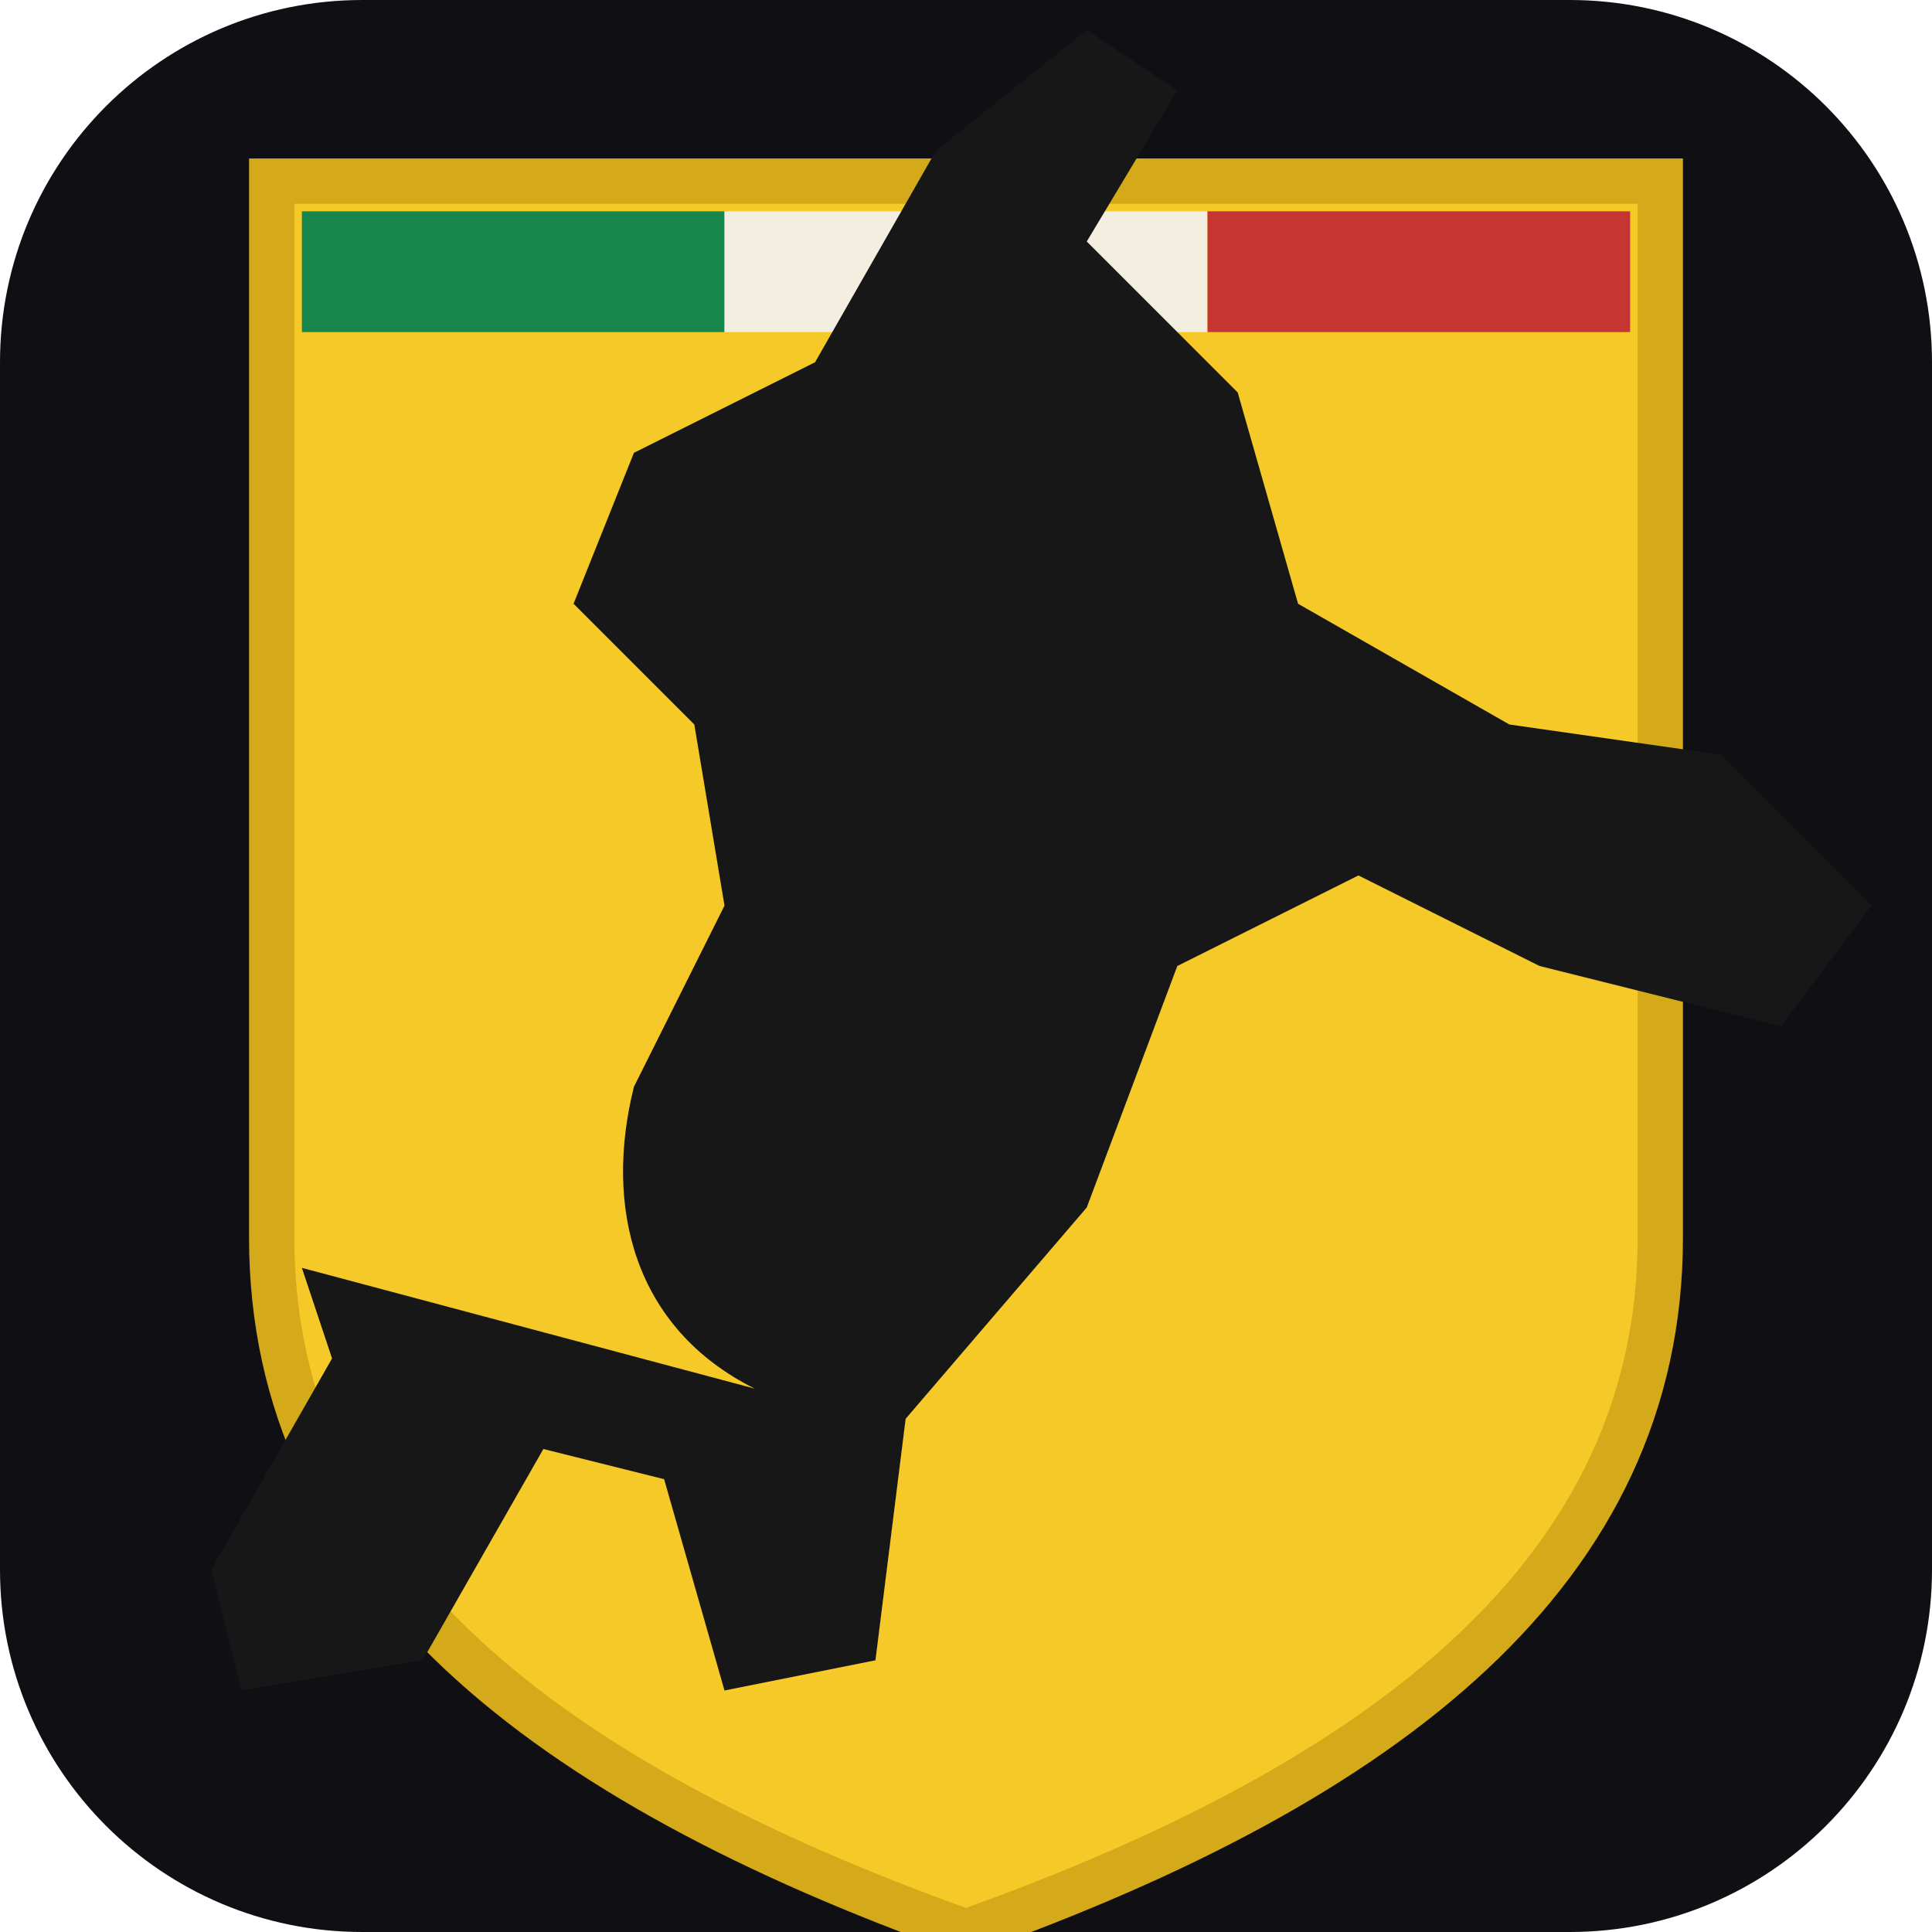
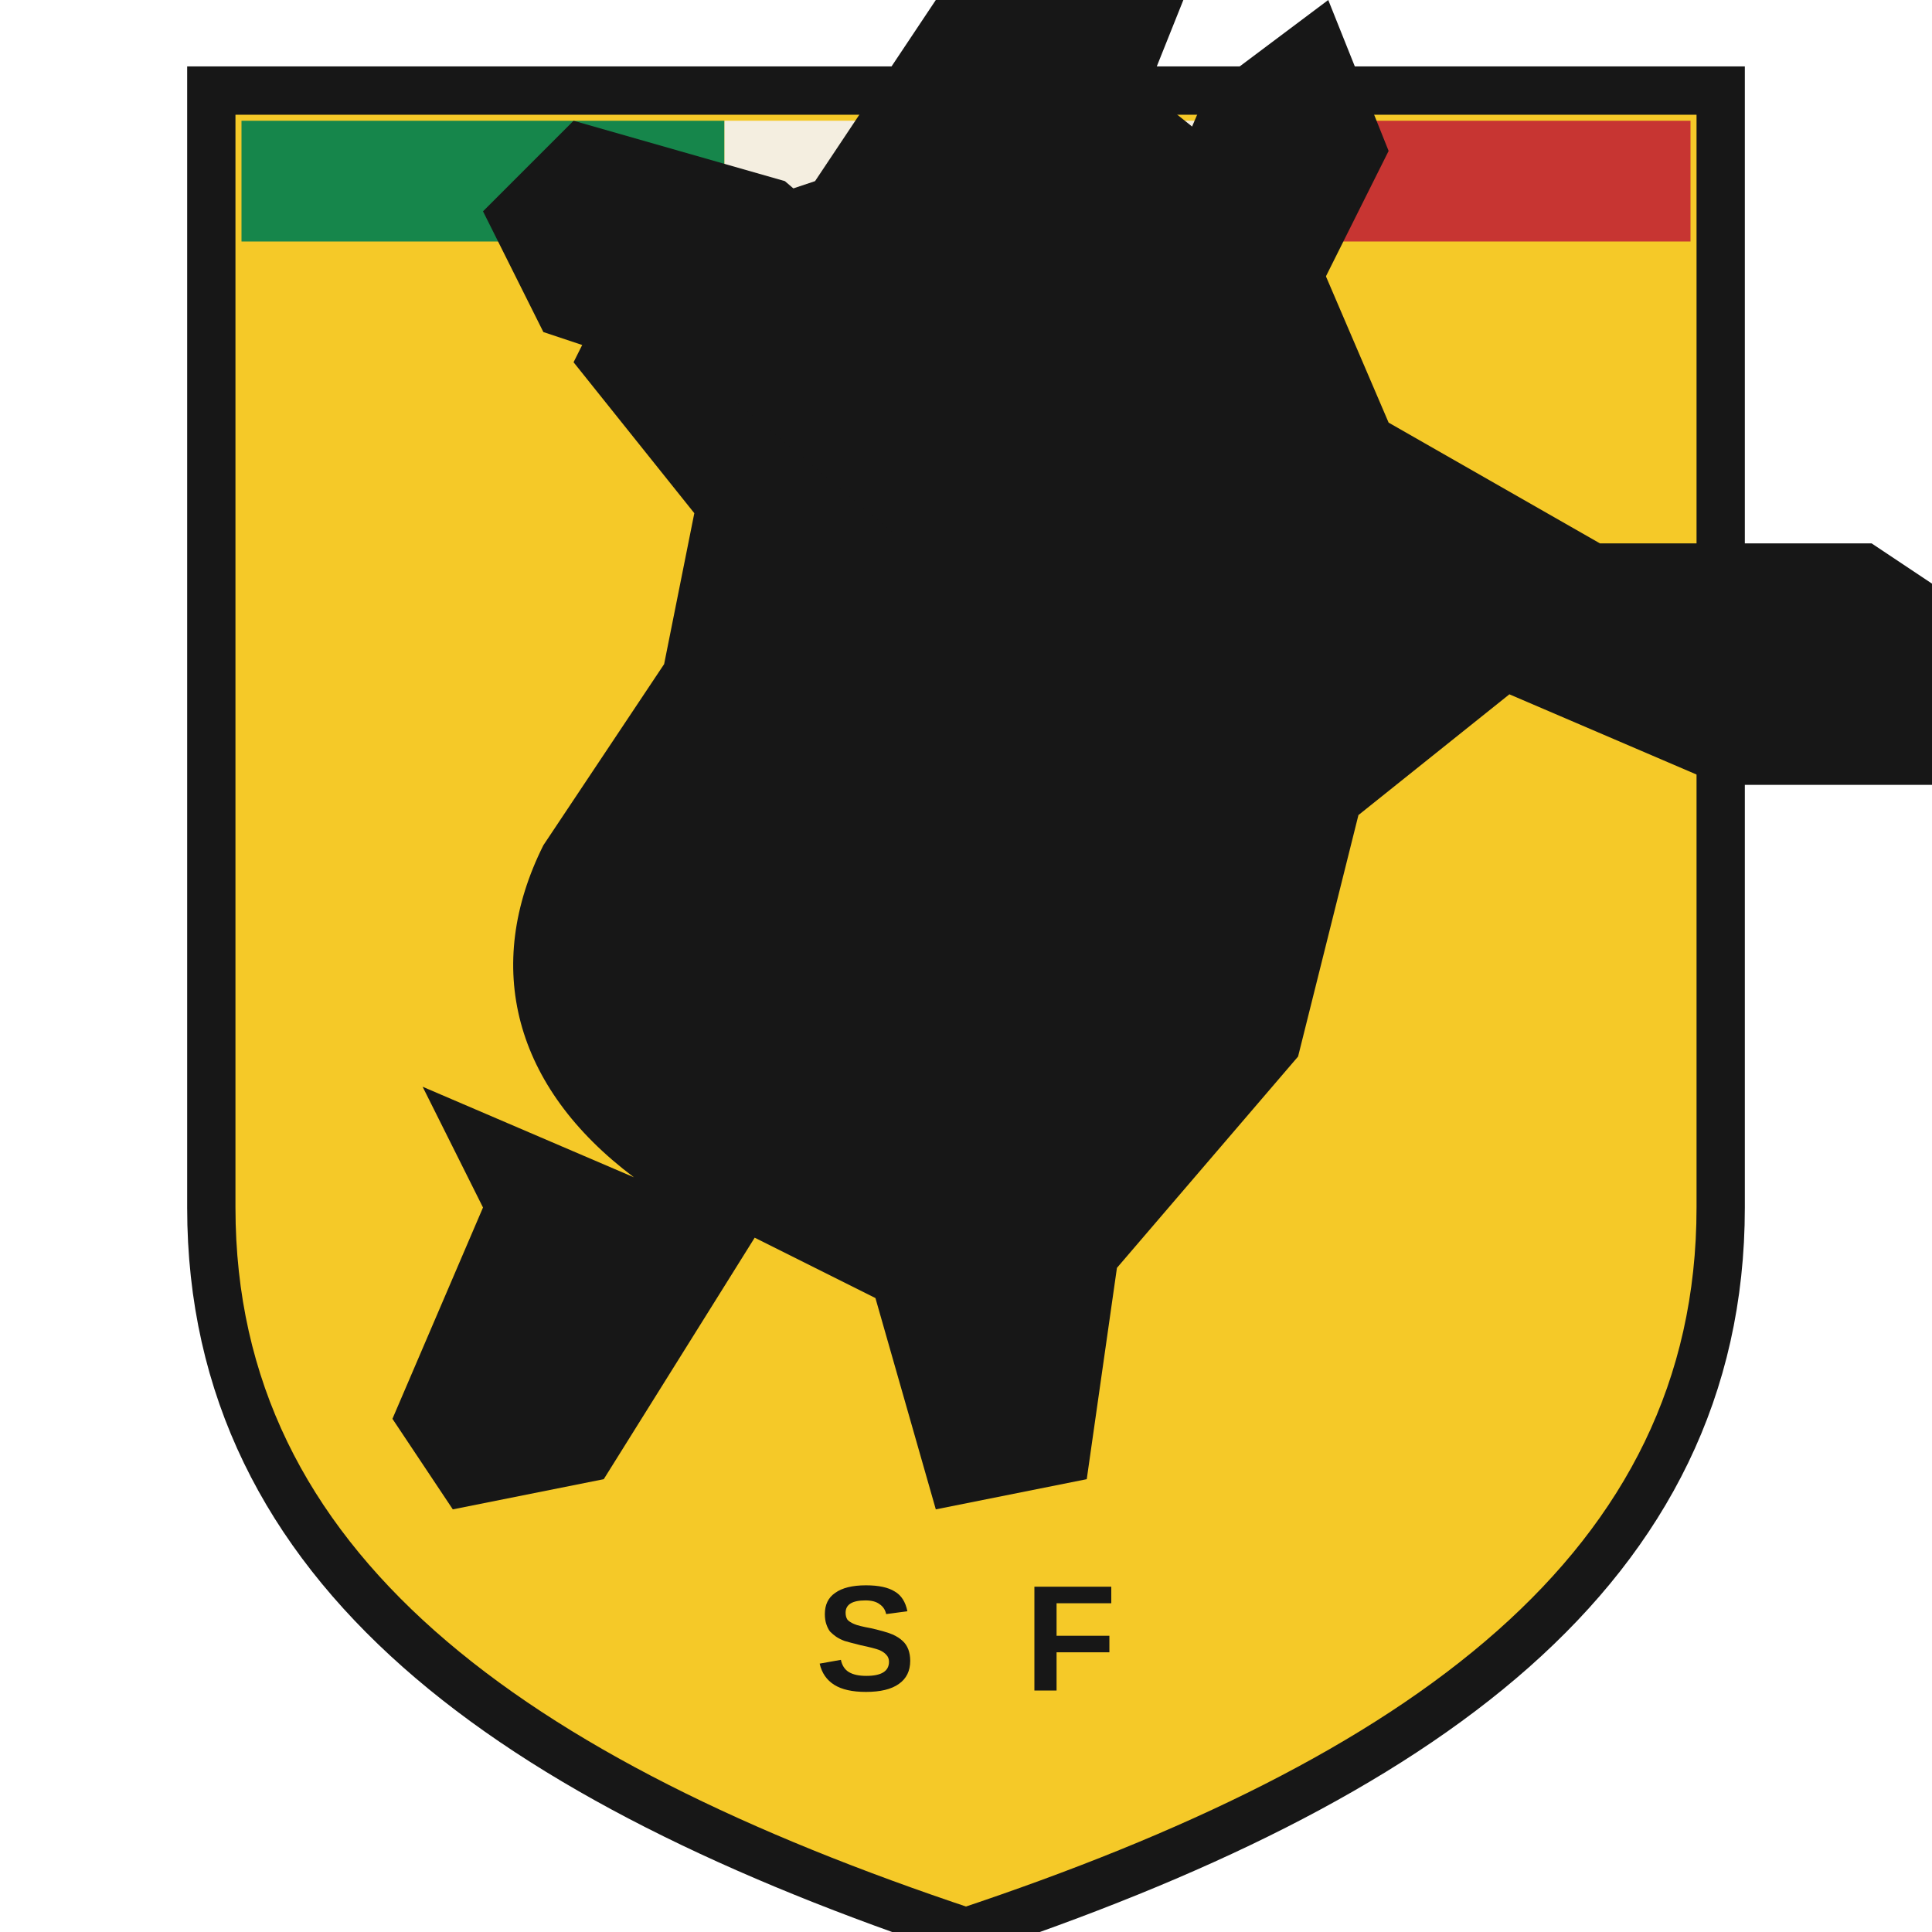
<svg xmlns="http://www.w3.org/2000/svg" viewBox="0 0 64 64">
-   <rect width="64" height="64" rx="12" fill="#101014" />
-   <path d="M9 6h46v35c0 11-9 18-23 23C18 59 9 52 9 41Z" fill="#f5c928" stroke="#d4a91a" stroke-width="1.5" />
-   <path d="M10 7h14v4H10z" fill="#16864b" />
-   <path d="M24 7h16v4H24z" fill="#f4eee0" />
-   <path d="M40 7h14v4H40z" fill="#c73532" />
-   <path d="M25 46c-4-2-5-6-4-10l3-6-1-6-4-4 2-5 6-3 4-7 5-4 3 2-3 5 5 5 2 7 7 4 7 1 5 5-3 4-8-2-6-3-6 3-3 8-6 7-1 8-5 1-2-7-4-1-4 7-6 1-1-4 4-7-1-3Z" fill="#171717" />
+   <path d="M7 3h50v37c0 12-10 19-25 24C17 59 7 52 7 40Z" fill="#f5c928" stroke="#171717" stroke-width="1.6" />
+   <path d="M8 4h16v4H8z" fill="#16864b" />
+   <path d="M24 4h16v4H24z" fill="#f4eee0" />
+   <path d="M40 4h16v4H40z" fill="#c73532" />
+   <path d="M21 39c-4-3-5-7-3-11l4-6 1-5-4-5 2-4 6-2 4-6 5-4 4 2-2 5 5 4 3 7 7 4 9 0 6 4-2 4-9 0-7-3-5 4-2 8-6 7-1 7-5 1-2-7-4-2-5 8-5 1-2-3 3-7-2-4Z" fill="#171717" />
+   <path d="m30 18-6-5-6-2-2-4 3-3 7 2 7 6Zm7-8 3-7 4-3 2 5-3 6Z" fill="#171717" />
+   <text x="32" y="56" text-anchor="middle" font-family="Arial,sans-serif" font-size="5" font-weight="700" letter-spacing="1.1" fill="#171717">S F</text>
</svg>
